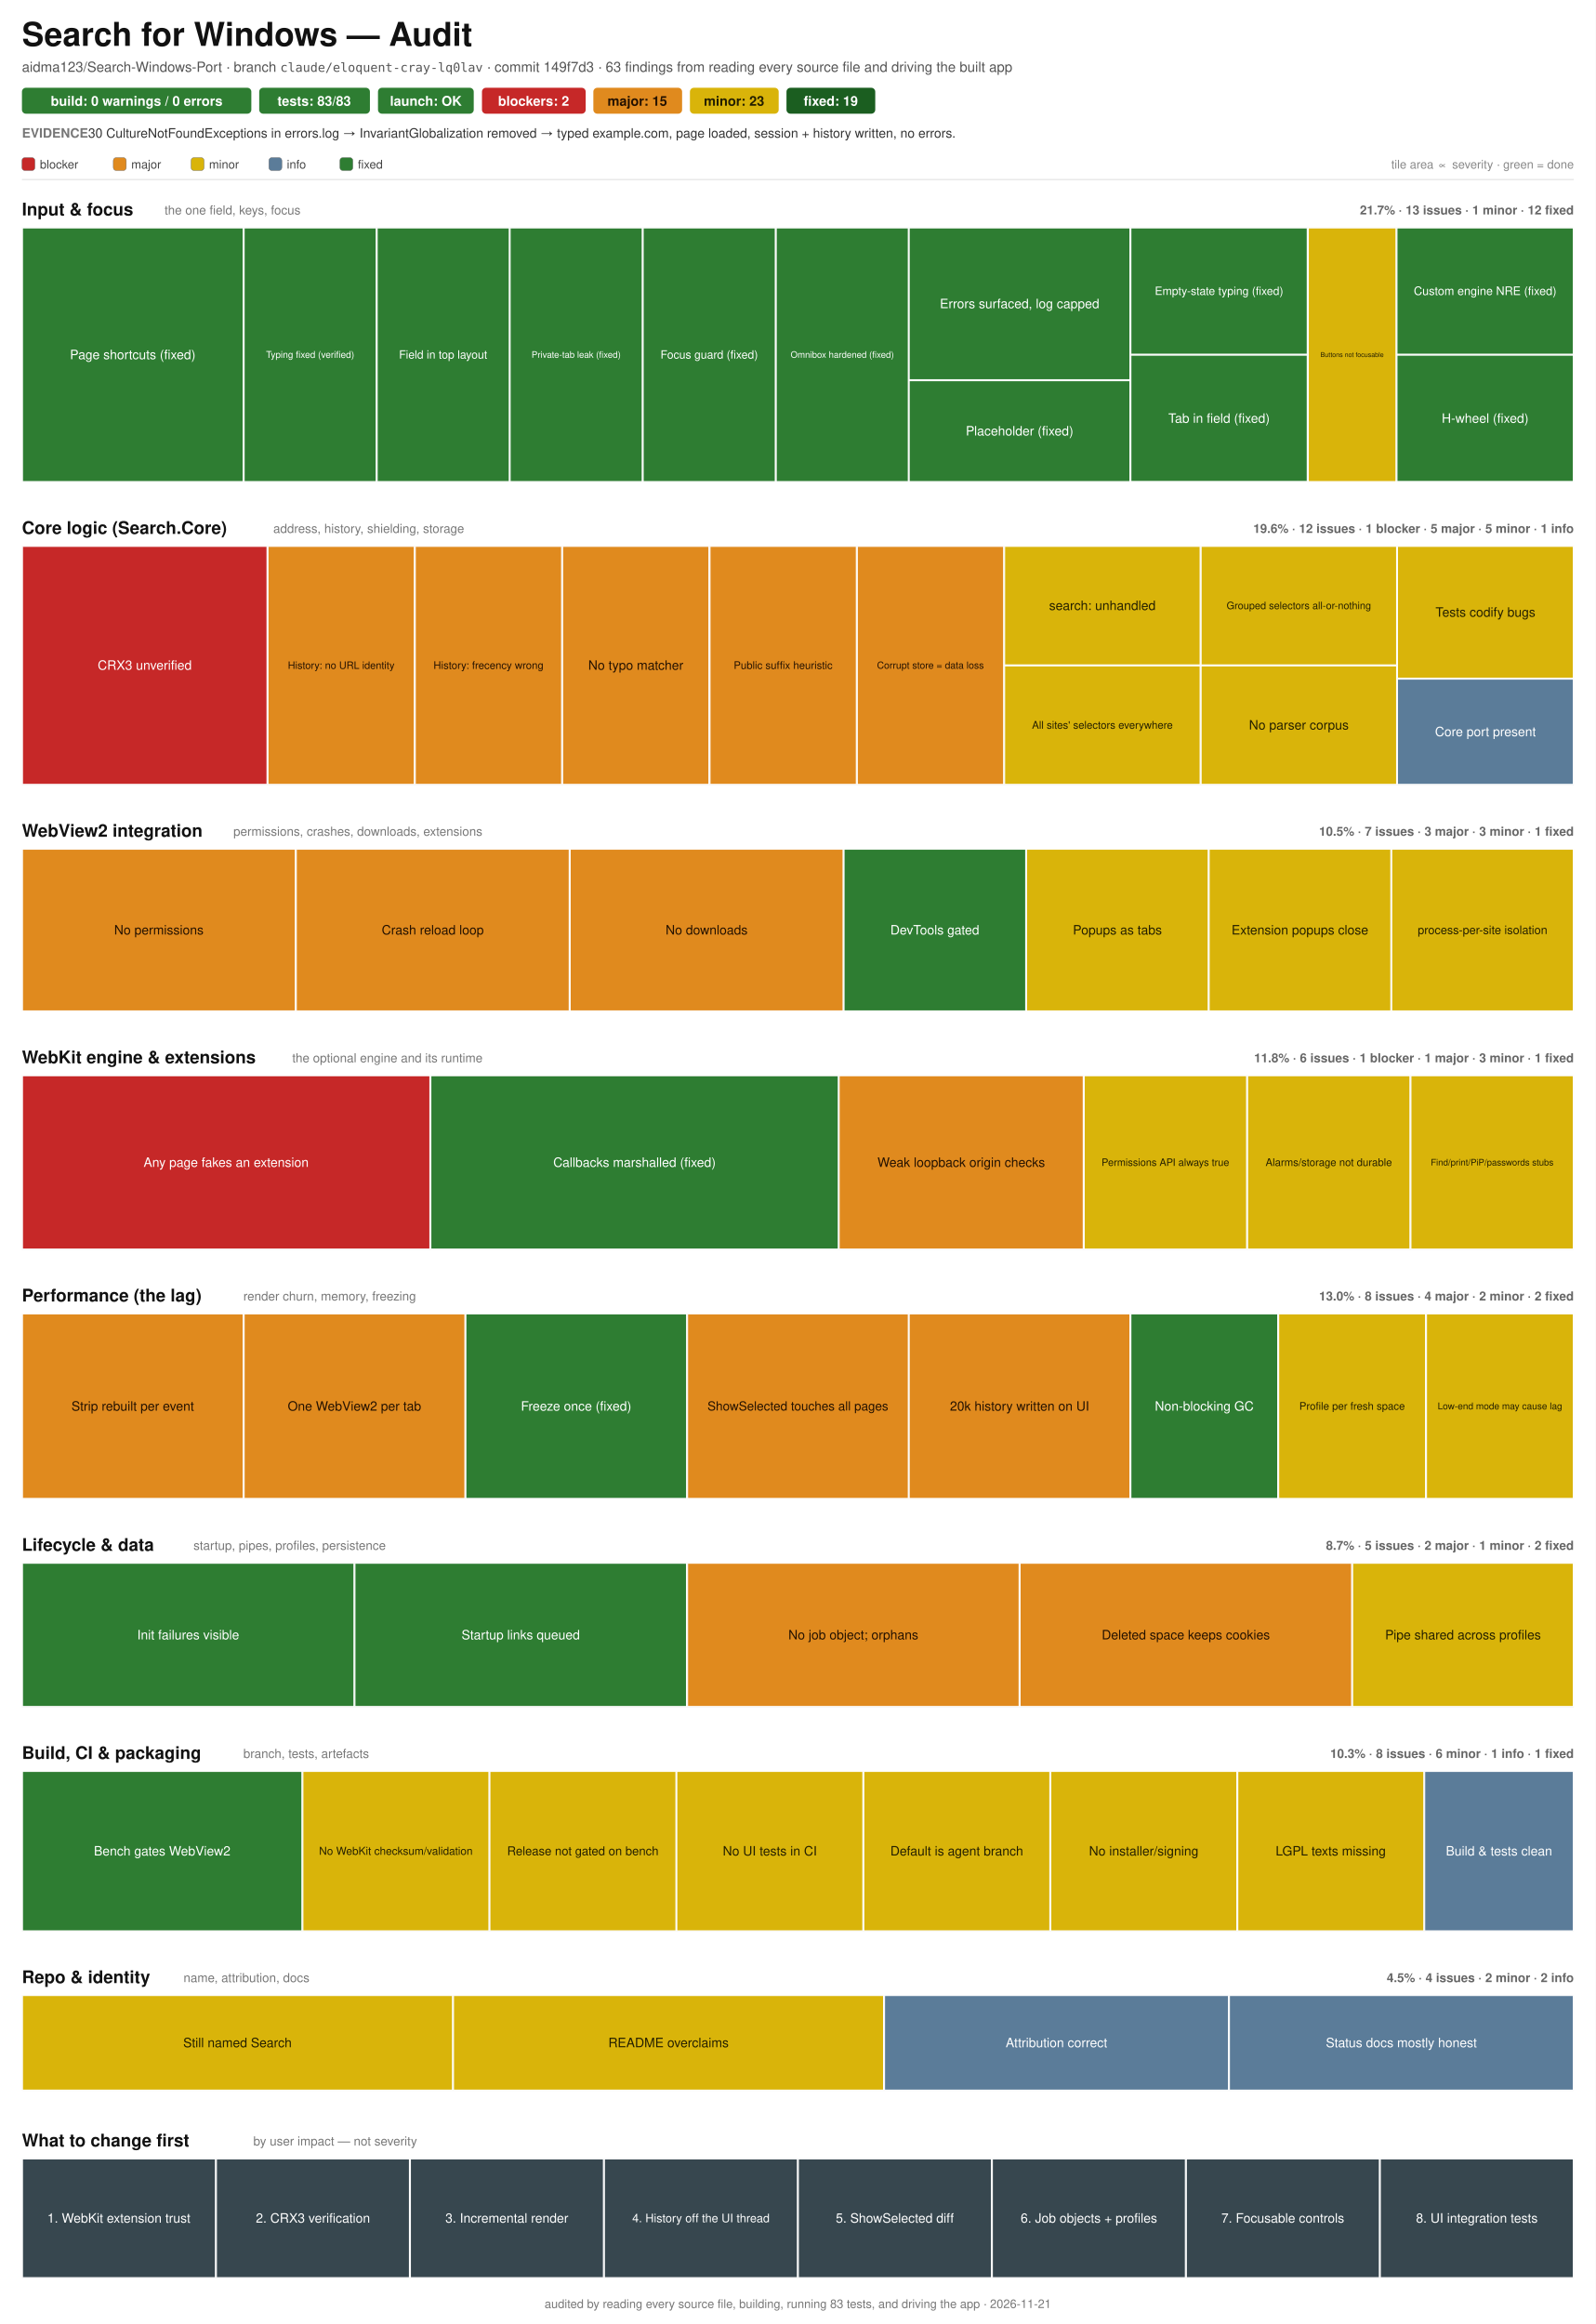
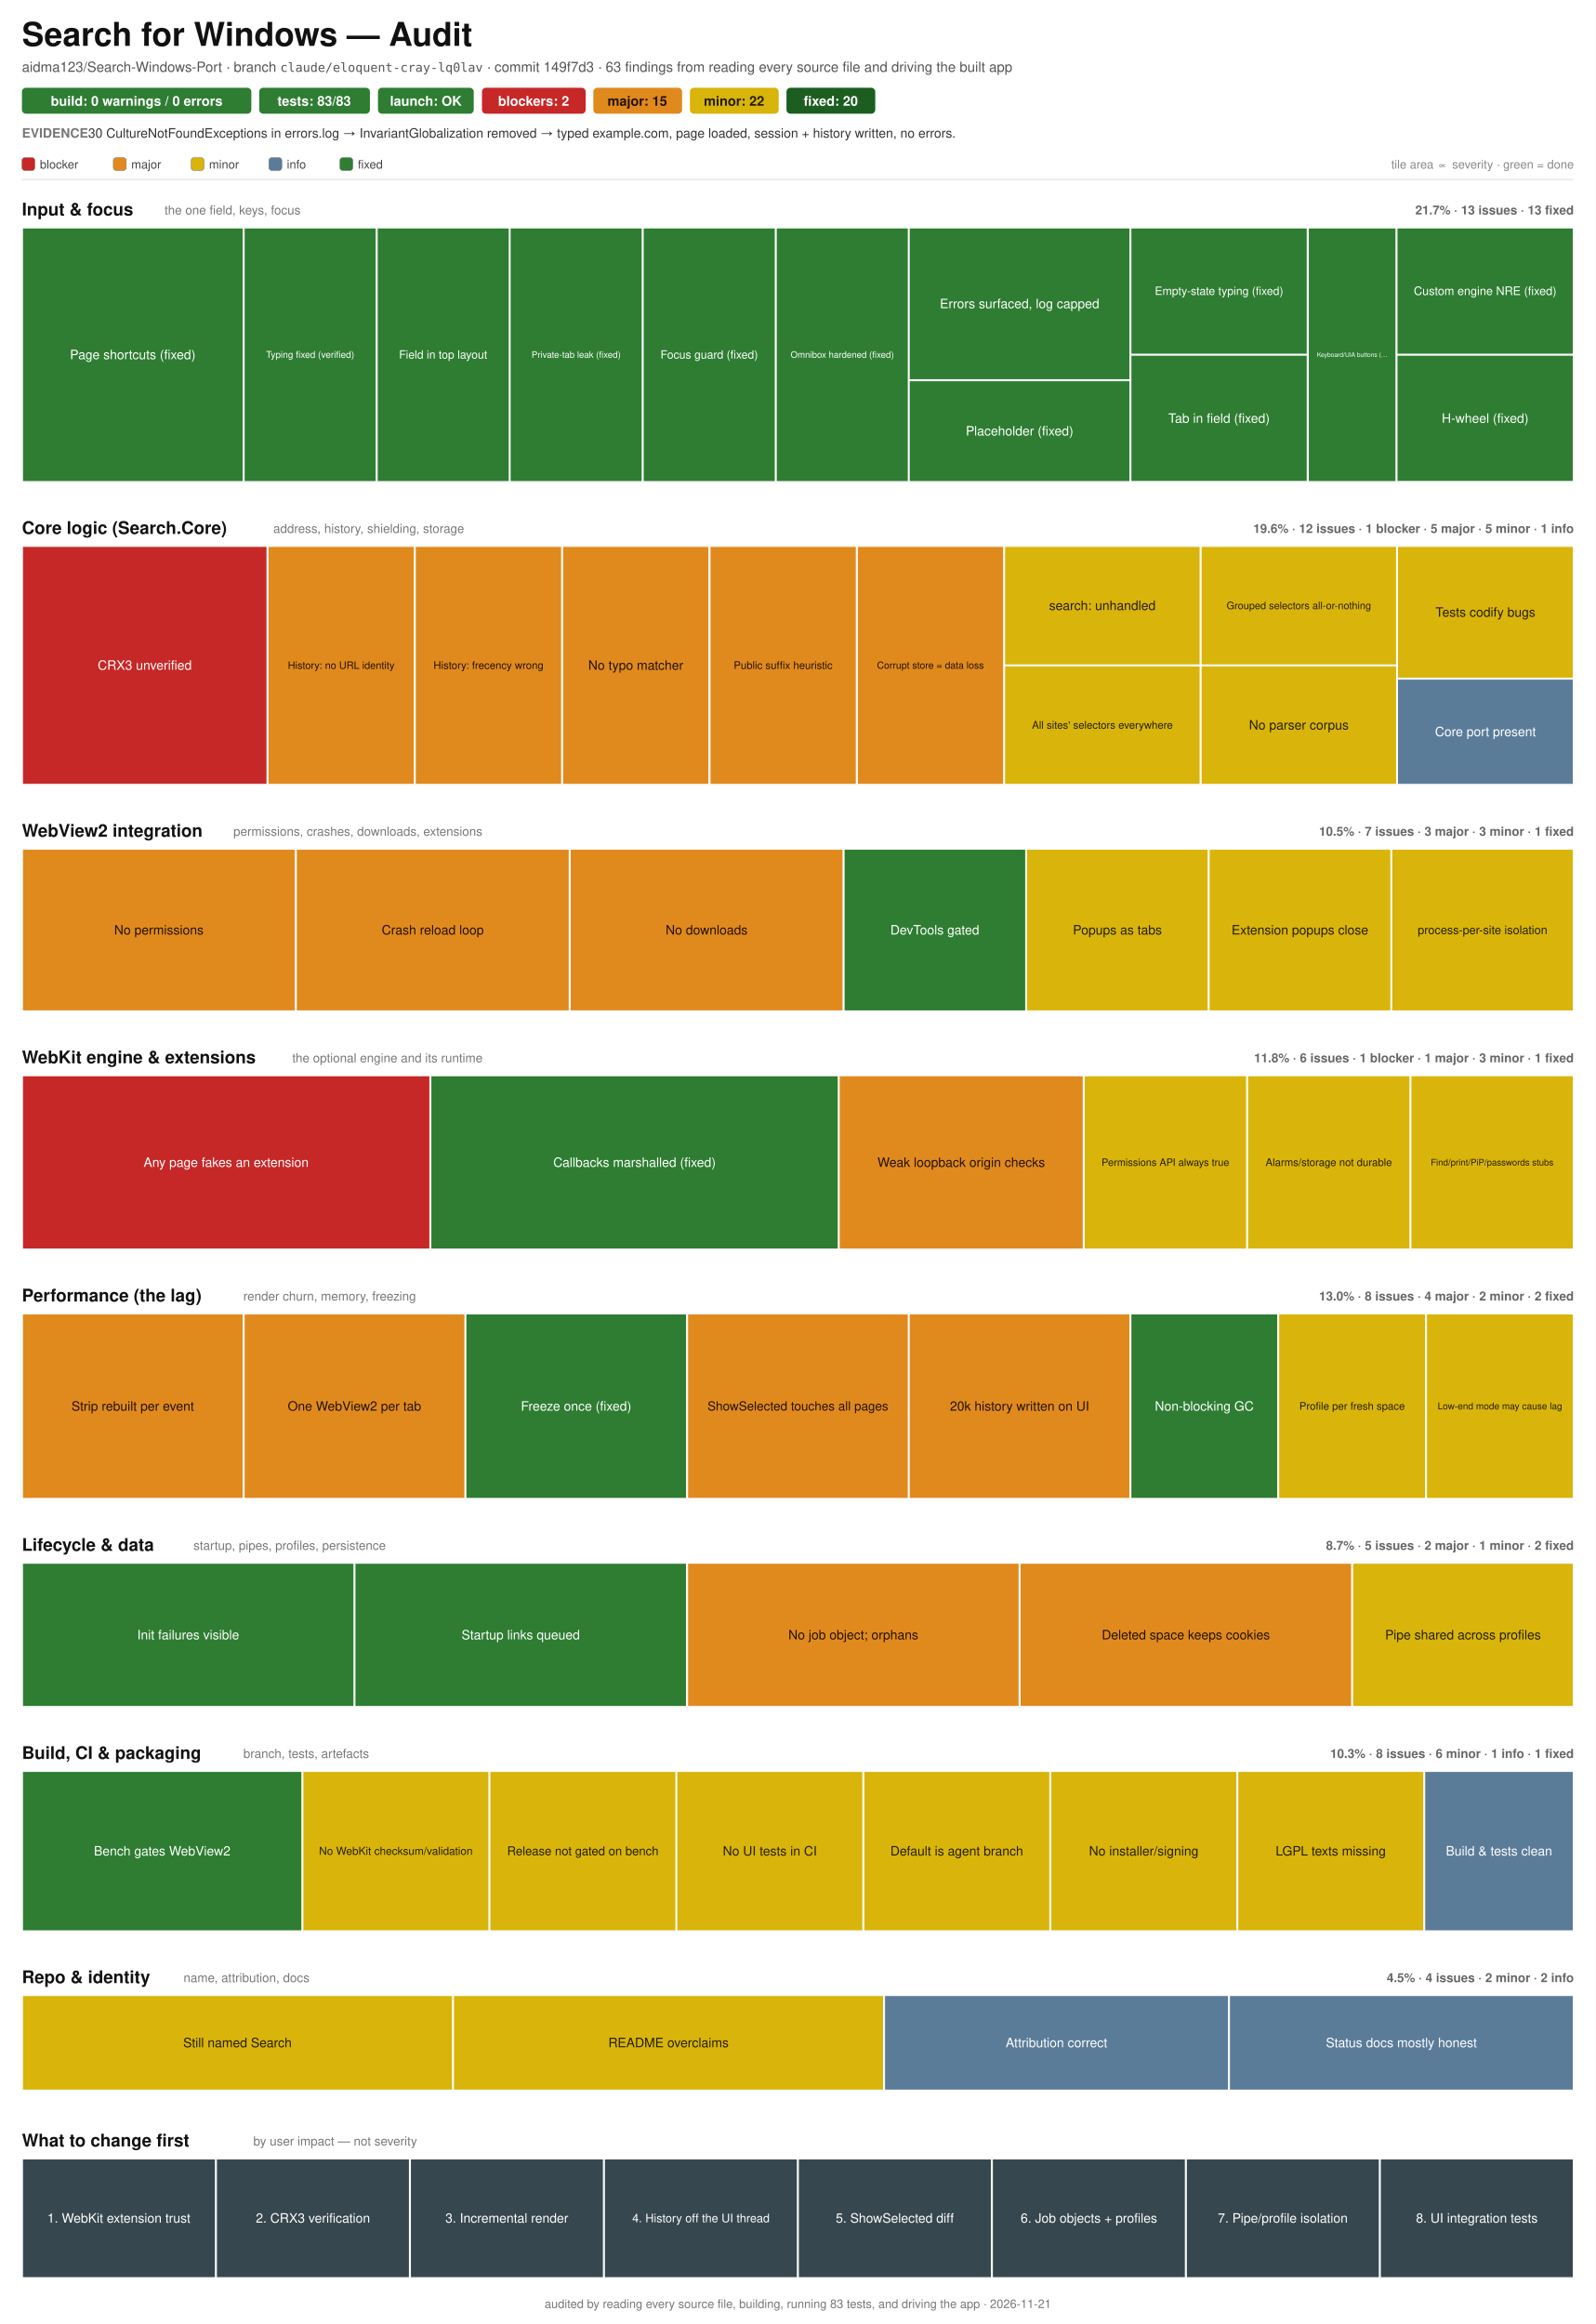
<svg xmlns="http://www.w3.org/2000/svg" width="1600" height="2330" viewBox="0 0 1600 2330" font-family="Segoe UI, Helvetica, Arial, sans-serif">
  <rect width="1600" height="2330" fill="#ffffff" />
  <text x="22" y="46" font-size="33" font-weight="bold" fill="#111">Search for Windows — Audit</text>
  <text x="22" y="72" font-size="14" fill="#555">aidma123/Search-Windows-Port · branch <tspan font-family="Consolas, 'Cascadia Mono', monospace" font-size="12.5">claude/eloquent-cray-lq0lav</tspan> · commit 149f7d3 · 63 findings from reading every source file and driving the built app</text>
  <rect x="22" y="88" width="230" height="26" rx="4" fill="#2e7d32" />
  <text x="137" y="106" font-size="13.5" font-weight="bold" fill="#fff" text-anchor="middle">build: 0 warnings / 0 errors</text>
  <rect x="259.9" y="88" width="111" height="26" rx="4" fill="#2e7d32" />
  <text x="315" y="106" font-size="13.5" font-weight="bold" fill="#fff" text-anchor="middle">tests: 83/83</text>
  <rect x="379.0" y="88" width="96" height="26" rx="4" fill="#2e7d32" />
  <text x="427" y="106" font-size="13.5" font-weight="bold" fill="#fff" text-anchor="middle">launch: OK</text>
  <rect x="483.25" y="88" width="104" height="26" rx="4" fill="#c62828" />
  <text x="535" y="106" font-size="13.5" font-weight="bold" fill="#fff" text-anchor="middle">blockers: 2</text>
  <rect x="594.925" y="88" width="89" height="26" rx="4" fill="#e08a1e" />
  <text x="639" y="106" font-size="13.5" font-weight="bold" fill="#241100" text-anchor="middle">major: 15</text>
  <rect x="691.75" y="88" width="89" height="26" rx="4" fill="#d9b40a" />
-   <text x="736" y="106" font-size="13.5" font-weight="bold" fill="#241f00" text-anchor="middle">minor: 23</text>
+   <text x="736" y="106" font-size="13.5" font-weight="bold" fill="#241f00" text-anchor="middle">minor: 22</text>
  <rect x="788.575" y="88" width="89" height="26" rx="4" fill="#1b5e20" />
-   <text x="833" y="106" font-size="13.5" font-weight="bold" fill="#fff" text-anchor="middle">fixed: 19</text>
+   <text x="833" y="106" font-size="13.5" font-weight="bold" fill="#fff" text-anchor="middle">fixed: 20</text>
  <text x="22" y="138" font-size="13" fill="#333">
    <tspan font-weight="bold" fill="#777">EVIDENCE  </tspan>30 CultureNotFoundExceptions in errors.log → InvariantGlobalization removed → typed example.com, page loaded, session + history written, no errors.</text>
  <rect x="22" y="158" width="13" height="13" rx="3" fill="#c62828" stroke="#666" stroke-width="0.4" />
  <text x="40" y="169" font-size="12" fill="#444">blocker</text>
  <rect x="113.6" y="158" width="13" height="13" rx="3" fill="#e08a1e" stroke="#666" stroke-width="0.4" />
  <text x="131.6" y="169" font-size="12" fill="#444">major</text>
  <rect x="191.6" y="158" width="13" height="13" rx="3" fill="#d9b40a" stroke="#666" stroke-width="0.4" />
  <text x="209.6" y="169" font-size="12" fill="#444">minor</text>
  <rect x="269.6" y="158" width="13" height="13" rx="3" fill="#5b7c99" stroke="#666" stroke-width="0.4" />
  <text x="287.6" y="169" font-size="12" fill="#444">info</text>
  <rect x="340.8" y="158" width="13" height="13" rx="3" fill="#2e7d32" stroke="#666" stroke-width="0.4" />
  <text x="358.8" y="169" font-size="12" fill="#444">fixed</text>
  <text x="1578" y="169" font-size="12" fill="#888" text-anchor="end">tile area ∝ severity · green = done</text>
  <line x1="22" y1="180" x2="1578" y2="180" stroke="#e0e0e0" />
  <text x="22" y="216" font-size="17.5" font-weight="bold" fill="#111">Input &amp; focus</text>
  <text x="165" y="215" font-size="12.5" fill="#777">the one field, keys, focus</text>
-   <text x="1578" y="215" font-size="12.5" font-weight="bold" fill="#666" text-anchor="end">21.7% · 13 issues · 1 minor · 12 fixed</text>
+   <text x="1578" y="215" font-size="12.5" font-weight="bold" fill="#666" text-anchor="end">21.7% · 13 issues · 13 fixed</text>
  <rect x="22" y="228" width="1556" height="255" fill="#efefef" />
  <rect x="22.5" y="228.5" width="221.3" height="254.3" fill="#2e7d32" stroke="#ffffff" stroke-width="1" />
  <text x="133.1" y="360.1" font-size="13.0" fill="#ffffff" text-anchor="middle">Page shortcuts (fixed)</text>
  <rect x="244.8" y="228.5" width="132.4" height="254.3" fill="#2e7d32" stroke="#ffffff" stroke-width="1" />
  <text x="311.0" y="358.8" font-size="9.4" fill="#ffffff" text-anchor="middle">Typing fixed (verified)</text>
  <rect x="378.2" y="228.5" width="132.4" height="254.3" fill="#2e7d32" stroke="#ffffff" stroke-width="1" />
  <text x="444.3" y="359.5" font-size="11.4" fill="#ffffff" text-anchor="middle">Field in top layout</text>
  <rect x="511.5" y="228.5" width="132.4" height="254.3" fill="#2e7d32" stroke="#ffffff" stroke-width="1" />
  <text x="577.7" y="358.7" font-size="9.0" fill="#ffffff" text-anchor="middle">Private-tab leak (fixed)</text>
  <rect x="644.9" y="228.5" width="132.4" height="254.3" fill="#2e7d32" stroke="#ffffff" stroke-width="1" />
  <text x="711.1" y="359.5" font-size="11.4" fill="#ffffff" text-anchor="middle">Focus guard (fixed)</text>
  <rect x="778.3" y="228.5" width="132.4" height="254.3" fill="#2e7d32" stroke="#ffffff" stroke-width="1" />
  <text x="844.5" y="358.7" font-size="9.0" fill="#ffffff" text-anchor="middle">Omnibox hardened (fixed)</text>
  <rect x="911.6" y="228.5" width="221.3" height="152.2" fill="#2e7d32" stroke="#ffffff" stroke-width="1" />
  <text x="1022.3" y="309.0" font-size="13.0" fill="#ffffff" text-anchor="middle">Errors surfaced, log capped</text>
  <rect x="911.6" y="381.7" width="221.3" height="101.1" fill="#2e7d32" stroke="#ffffff" stroke-width="1" />
  <text x="1022.3" y="436.6" font-size="13.0" fill="#ffffff" text-anchor="middle">Placeholder (fixed)</text>
  <rect x="1133.9" y="228.5" width="176.8" height="126.6" fill="#2e7d32" stroke="#ffffff" stroke-width="1" />
  <text x="1222.3" y="295.7" font-size="11.4" fill="#ffffff" text-anchor="middle">Empty-state typing (fixed)</text>
  <rect x="1133.9" y="356.1" width="176.8" height="126.6" fill="#2e7d32" stroke="#ffffff" stroke-width="1" />
  <text x="1222.3" y="423.9" font-size="13.0" fill="#ffffff" text-anchor="middle">Tab in field (fixed)</text>
-   <rect x="1311.8" y="228.5" width="87.9" height="254.3" fill="#d9b40a" stroke="#ffffff" stroke-width="1" />
-   <text x="1355.7" y="357.9" font-size="6.6" fill="#241f00" text-anchor="middle">Buttons not focusable</text>
+   <rect x="1311.8" y="228.5" width="87.9" height="254.3" fill="#2e7d32" stroke="#ffffff" stroke-width="1" />
+   <text x="1355.7" y="357.8" font-size="6.2" fill="#ffffff" text-anchor="middle">Keyboard/UIA buttons (…</text>
  <rect x="1400.7" y="228.5" width="176.8" height="126.6" fill="#2e7d32" stroke="#ffffff" stroke-width="1" />
  <text x="1489.1" y="295.8" font-size="11.8" fill="#ffffff" text-anchor="middle">Custom engine NRE (fixed)</text>
  <rect x="1400.7" y="356.1" width="176.8" height="126.6" fill="#2e7d32" stroke="#ffffff" stroke-width="1" />
  <text x="1489.1" y="423.9" font-size="13.0" fill="#ffffff" text-anchor="middle">H-wheel (fixed)</text>
  <text x="22" y="535.285" font-size="17.5" font-weight="bold" fill="#111">Core logic (Search.Core)</text>
  <text x="274" y="534.285" font-size="12.5" fill="#777">address, history, shielding, storage</text>
  <text x="1578" y="534.285" font-size="12.5" font-weight="bold" fill="#666" text-anchor="end">19.6% · 12 issues · 1 blocker · 5 major · 5 minor · 1 info</text>
  <rect x="22" y="547.285" width="1556" height="240" fill="#efefef" />
  <rect x="22.5" y="547.8" width="245.2" height="238.6" fill="#c62828" stroke="#ffffff" stroke-width="1" />
  <text x="145.1" y="671.5" font-size="13.0" fill="#ffffff" text-anchor="middle">CRX3 unverified</text>
  <rect x="268.7" y="547.8" width="146.7" height="238.6" fill="#e08a1e" stroke="#ffffff" stroke-width="1" />
  <text x="342.1" y="670.6" font-size="10.2" fill="#241100" text-anchor="middle">History: no URL identity</text>
  <rect x="416.4" y="547.8" width="146.7" height="238.6" fill="#e08a1e" stroke="#ffffff" stroke-width="1" />
  <text x="489.8" y="670.7" font-size="10.6" fill="#241100" text-anchor="middle">History: frecency wrong</text>
  <rect x="564.1" y="547.8" width="146.7" height="238.6" fill="#e08a1e" stroke="#ffffff" stroke-width="1" />
  <text x="637.5" y="671.5" font-size="13.0" fill="#241100" text-anchor="middle">No typo matcher</text>
  <rect x="711.9" y="547.8" width="146.7" height="238.6" fill="#e08a1e" stroke="#ffffff" stroke-width="1" />
  <text x="785.2" y="670.7" font-size="10.6" fill="#241100" text-anchor="middle">Public suffix heuristic</text>
  <rect x="859.6" y="547.8" width="146.7" height="238.6" fill="#e08a1e" stroke="#ffffff" stroke-width="1" />
  <text x="932.9" y="670.4" font-size="9.8" fill="#241100" text-anchor="middle">Corrupt store = data loss</text>
  <rect x="1007.3" y="547.8" width="196.0" height="118.8" fill="#d9b40a" stroke="#ffffff" stroke-width="1" />
  <text x="1105.3" y="611.6" font-size="13.0" fill="#241f00" text-anchor="middle">search: unhandled</text>
  <rect x="1007.3" y="667.6" width="196.0" height="118.8" fill="#d9b40a" stroke="#ffffff" stroke-width="1" />
  <text x="1105.3" y="730.6" font-size="10.6" fill="#241f00" text-anchor="middle">All sites' selectors everywhere</text>
  <rect x="1204.3" y="547.8" width="196.0" height="118.8" fill="#d9b40a" stroke="#ffffff" stroke-width="1" />
  <text x="1302.3" y="610.7" font-size="10.2" fill="#241f00" text-anchor="middle">Grouped selectors all-or-nothing</text>
  <rect x="1204.3" y="667.6" width="196.0" height="118.8" fill="#d9b40a" stroke="#ffffff" stroke-width="1" />
  <text x="1302.3" y="731.4" font-size="13.0" fill="#241f00" text-anchor="middle">No parser corpus</text>
  <rect x="1401.2" y="547.8" width="176.3" height="132.1" fill="#d9b40a" stroke="#ffffff" stroke-width="1" />
  <text x="1489.4" y="618.3" font-size="13.0" fill="#241f00" text-anchor="middle">Tests codify bugs</text>
  <rect x="1401.2" y="680.9" width="176.3" height="105.5" fill="#5b7c99" stroke="#ffffff" stroke-width="1" />
  <text x="1489.4" y="738.1" font-size="13.0" fill="#ffffff" text-anchor="middle">Core port present</text>
  <text x="22" y="838.896" font-size="17.5" font-weight="bold" fill="#111">WebView2 integration</text>
  <text x="234" y="837.896" font-size="12.5" fill="#777">permissions, crashes, downloads, extensions</text>
  <text x="1578" y="837.896" font-size="12.5" font-weight="bold" fill="#666" text-anchor="end">10.5% · 7 issues · 3 major · 3 minor · 1 fixed</text>
  <rect x="22" y="850.896" width="1556" height="163" fill="#efefef" />
  <rect x="22.5" y="851.4" width="273.6" height="162.1" fill="#e08a1e" stroke="#ffffff" stroke-width="1" />
  <text x="159.3" y="936.9" font-size="13.0" fill="#241100" text-anchor="middle">No permissions</text>
  <rect x="297.1" y="851.4" width="273.6" height="162.1" fill="#e08a1e" stroke="#ffffff" stroke-width="1" />
  <text x="433.9" y="936.9" font-size="13.0" fill="#241100" text-anchor="middle">Crash reload loop</text>
  <rect x="571.7" y="851.4" width="273.6" height="162.1" fill="#e08a1e" stroke="#ffffff" stroke-width="1" />
  <text x="708.5" y="936.9" font-size="13.0" fill="#241100" text-anchor="middle">No downloads</text>
  <rect x="846.3" y="851.4" width="182.1" height="162.1" fill="#2e7d32" stroke="#ffffff" stroke-width="1" />
  <text x="937.3" y="936.9" font-size="13.0" fill="#ffffff" text-anchor="middle">DevTools gated</text>
  <rect x="1029.3" y="851.4" width="182.1" height="162.1" fill="#d9b40a" stroke="#ffffff" stroke-width="1" />
  <text x="1120.4" y="936.9" font-size="13.0" fill="#241f00" text-anchor="middle">Popups as tabs</text>
  <rect x="1212.4" y="851.4" width="182.1" height="162.1" fill="#d9b40a" stroke="#ffffff" stroke-width="1" />
  <text x="1303.4" y="936.9" font-size="13.0" fill="#241f00" text-anchor="middle">Extension popups close</text>
  <rect x="1395.4" y="851.4" width="182.1" height="162.1" fill="#d9b40a" stroke="#ffffff" stroke-width="1" />
  <text x="1486.5" y="936.5" font-size="11.8" fill="#241f00" text-anchor="middle">process-per-site isolation</text>
  <text x="22" y="1066.044" font-size="17.5" font-weight="bold" fill="#111">WebKit engine &amp; extensions</text>
  <text x="293" y="1065.044" font-size="12.5" fill="#777">the optional engine and its runtime</text>
  <text x="1578" y="1065.044" font-size="12.5" font-weight="bold" fill="#666" text-anchor="end">11.8% · 6 issues · 1 blocker · 1 major · 3 minor · 1 fixed</text>
  <rect x="22" y="1078.044" width="1556" height="175" fill="#efefef" />
  <rect x="22.5" y="1078.5" width="408.5" height="173.8" fill="#c62828" stroke="#ffffff" stroke-width="1" />
  <text x="226.7" y="1169.9" font-size="13.0" fill="#ffffff" text-anchor="middle">Any page fakes an extension</text>
  <rect x="432.0" y="1078.5" width="408.5" height="173.8" fill="#2e7d32" stroke="#ffffff" stroke-width="1" />
  <text x="636.2" y="1169.9" font-size="13.0" fill="#ffffff" text-anchor="middle">Callbacks marshalled (fixed)</text>
  <rect x="841.4" y="1078.5" width="244.7" height="173.8" fill="#e08a1e" stroke="#ffffff" stroke-width="1" />
  <text x="963.8" y="1169.9" font-size="13.0" fill="#241100" text-anchor="middle">Weak loopback origin checks</text>
  <rect x="1087.1" y="1078.5" width="162.8" height="173.8" fill="#d9b40a" stroke="#ffffff" stroke-width="1" />
  <text x="1168.5" y="1168.9" font-size="10.2" fill="#241f00" text-anchor="middle">Permissions API always true</text>
  <rect x="1250.9" y="1078.5" width="162.8" height="173.8" fill="#d9b40a" stroke="#ffffff" stroke-width="1" />
  <text x="1332.3" y="1169.0" font-size="10.6" fill="#241f00" text-anchor="middle">Alarms/storage not durable</text>
  <rect x="1414.7" y="1078.5" width="162.8" height="173.8" fill="#d9b40a" stroke="#ffffff" stroke-width="1" />
  <text x="1496.1" y="1168.5" font-size="9.0" fill="#241f00" text-anchor="middle">Find/print/PiP/passwords stubs</text>
  <text x="22" y="1304.839" font-size="17.5" font-weight="bold" fill="#111">Performance (the lag)</text>
  <text x="244" y="1303.839" font-size="12.5" fill="#777">render churn, memory, freezing</text>
  <text x="1578" y="1303.839" font-size="12.5" font-weight="bold" fill="#666" text-anchor="end">13.0% · 8 issues · 4 major · 2 minor · 2 fixed</text>
  <rect x="22" y="1316.839" width="1556" height="186" fill="#efefef" />
  <rect x="22.5" y="1317.3" width="221.3" height="185.0" fill="#e08a1e" stroke="#ffffff" stroke-width="1" />
  <text x="133.1" y="1414.3" font-size="13.0" fill="#241100" text-anchor="middle">Strip rebuilt per event</text>
  <rect x="244.8" y="1317.3" width="221.3" height="185.0" fill="#e08a1e" stroke="#ffffff" stroke-width="1" />
  <text x="355.4" y="1414.3" font-size="13.0" fill="#241100" text-anchor="middle">One WebView2 per tab</text>
  <rect x="467.1" y="1317.3" width="221.3" height="185.0" fill="#2e7d32" stroke="#ffffff" stroke-width="1" />
  <text x="577.7" y="1414.3" font-size="13.0" fill="#ffffff" text-anchor="middle">Freeze once (fixed)</text>
  <rect x="689.4" y="1317.3" width="221.3" height="185.0" fill="#e08a1e" stroke="#ffffff" stroke-width="1" />
  <text x="800.0" y="1414.1" font-size="12.6" fill="#241100" text-anchor="middle">ShowSelected touches all pages</text>
  <rect x="911.6" y="1317.3" width="221.3" height="185.0" fill="#e08a1e" stroke="#ffffff" stroke-width="1" />
  <text x="1022.3" y="1414.3" font-size="13.0" fill="#241100" text-anchor="middle">20k history written on UI</text>
  <rect x="1133.9" y="1317.3" width="147.2" height="185.0" fill="#2e7d32" stroke="#ffffff" stroke-width="1" />
  <text x="1207.5" y="1414.3" font-size="13.0" fill="#ffffff" text-anchor="middle">Non-blocking GC</text>
  <rect x="1282.1" y="1317.3" width="147.2" height="185.0" fill="#d9b40a" stroke="#ffffff" stroke-width="1" />
  <text x="1355.7" y="1413.4" font-size="10.6" fill="#241f00" text-anchor="middle">Profile per fresh space</text>
  <rect x="1430.3" y="1317.3" width="147.2" height="185.0" fill="#d9b40a" stroke="#ffffff" stroke-width="1" />
  <text x="1503.9" y="1413.0" font-size="9.4" fill="#241f00" text-anchor="middle">Low-end mode may cause lag</text>
  <text x="22" y="1554.825" font-size="17.5" font-weight="bold" fill="#111">Lifecycle &amp; data</text>
  <text x="194" y="1553.825" font-size="12.5" fill="#777">startup, pipes, profiles, persistence</text>
  <text x="1578" y="1553.825" font-size="12.5" font-weight="bold" fill="#666" text-anchor="end">8.7% · 5 issues · 2 major · 1 minor · 2 fixed</text>
  <rect x="22" y="1566.825" width="1556" height="145" fill="#efefef" />
  <rect x="22.5" y="1567.3" width="332.4" height="143.6" fill="#2e7d32" stroke="#ffffff" stroke-width="1" />
  <text x="188.7" y="1643.6" font-size="13.0" fill="#ffffff" text-anchor="middle">Init failures visible</text>
  <rect x="355.9" y="1567.3" width="332.4" height="143.6" fill="#2e7d32" stroke="#ffffff" stroke-width="1" />
  <text x="522.1" y="1643.6" font-size="13.0" fill="#ffffff" text-anchor="middle">Startup links queued</text>
  <rect x="689.4" y="1567.3" width="332.4" height="143.6" fill="#e08a1e" stroke="#ffffff" stroke-width="1" />
  <text x="855.6" y="1643.6" font-size="13.0" fill="#241100" text-anchor="middle">No job object; orphans</text>
  <rect x="1022.8" y="1567.3" width="332.4" height="143.6" fill="#e08a1e" stroke="#ffffff" stroke-width="1" />
  <text x="1189.0" y="1643.6" font-size="13.0" fill="#241100" text-anchor="middle">Deleted space keeps cookies</text>
  <rect x="1356.2" y="1567.3" width="221.3" height="143.6" fill="#d9b40a" stroke="#ffffff" stroke-width="1" />
  <text x="1466.9" y="1643.6" font-size="13.0" fill="#241f00" text-anchor="middle">Pipe shared across profiles</text>
  <text x="22" y="1763.469" font-size="17.5" font-weight="bold" fill="#111">Build, CI &amp; packaging</text>
  <text x="244" y="1762.469" font-size="12.5" fill="#777">branch, tests, artefacts</text>
  <text x="1578" y="1762.469" font-size="12.5" font-weight="bold" fill="#666" text-anchor="end">10.3% · 8 issues · 6 minor · 1 info · 1 fixed</text>
  <rect x="22" y="1775.469" width="1556" height="161" fill="#efefef" />
  <rect x="22.5" y="1776.0" width="280.2" height="159.8" fill="#2e7d32" stroke="#ffffff" stroke-width="1" />
  <text x="162.6" y="1860.3" font-size="13.0" fill="#ffffff" text-anchor="middle">Bench gates WebView2</text>
  <rect x="303.7" y="1776.0" width="186.5" height="159.8" fill="#d9b40a" stroke="#ffffff" stroke-width="1" />
  <text x="396.9" y="1859.6" font-size="11.0" fill="#241f00" text-anchor="middle">No WebKit checksum/validation</text>
  <rect x="491.2" y="1776.0" width="186.5" height="159.8" fill="#d9b40a" stroke="#ffffff" stroke-width="1" />
  <text x="584.4" y="1860.0" font-size="12.2" fill="#241f00" text-anchor="middle">Release not gated on bench</text>
  <rect x="678.6" y="1776.0" width="186.5" height="159.8" fill="#d9b40a" stroke="#ffffff" stroke-width="1" />
  <text x="771.9" y="1860.3" font-size="13.0" fill="#241f00" text-anchor="middle">No UI tests in CI</text>
  <rect x="866.1" y="1776.0" width="186.5" height="159.8" fill="#d9b40a" stroke="#ffffff" stroke-width="1" />
  <text x="959.3" y="1860.3" font-size="13.0" fill="#241f00" text-anchor="middle">Default is agent branch</text>
  <rect x="1053.6" y="1776.0" width="186.5" height="159.8" fill="#d9b40a" stroke="#ffffff" stroke-width="1" />
  <text x="1146.8" y="1860.3" font-size="13.0" fill="#241f00" text-anchor="middle">No installer/signing</text>
  <rect x="1241.1" y="1776.0" width="186.5" height="159.8" fill="#d9b40a" stroke="#ffffff" stroke-width="1" />
  <text x="1334.3" y="1860.3" font-size="13.0" fill="#241f00" text-anchor="middle">LGPL texts missing</text>
  <rect x="1428.5" y="1776.0" width="149.0" height="159.8" fill="#5b7c99" stroke="#ffffff" stroke-width="1" />
  <text x="1503.0" y="1860.3" font-size="13.0" fill="#ffffff" text-anchor="middle">Build &amp; tests clean</text>
  <text x="22" y="1988.226" font-size="17.5" font-weight="bold" fill="#111">Repo &amp; identity</text>
  <text x="184" y="1987.226" font-size="12.5" fill="#777">name, attribution, docs</text>
  <text x="1578" y="1987.226" font-size="12.5" font-weight="bold" fill="#666" text-anchor="end">4.5% · 4 issues · 2 minor · 2 info</text>
  <rect x="22" y="2000.226" width="1556" height="96" fill="#efefef" />
  <rect x="22.5" y="2000.7" width="431.2" height="94.8" fill="#d9b40a" stroke="#ffffff" stroke-width="1" />
  <text x="238.1" y="2052.5" font-size="13.0" fill="#241f00" text-anchor="middle">Still named Search</text>
  <rect x="454.7" y="2000.7" width="431.2" height="94.8" fill="#d9b40a" stroke="#ffffff" stroke-width="1" />
  <text x="670.3" y="2052.5" font-size="13.0" fill="#241f00" text-anchor="middle">README overclaims</text>
  <rect x="886.9" y="2000.7" width="344.8" height="94.8" fill="#5b7c99" stroke="#ffffff" stroke-width="1" />
  <text x="1059.3" y="2052.5" font-size="13.0" fill="#ffffff" text-anchor="middle">Attribution correct</text>
  <rect x="1232.7" y="2000.7" width="344.8" height="94.8" fill="#5b7c99" stroke="#ffffff" stroke-width="1" />
  <text x="1405.1" y="2052.5" font-size="13.0" fill="#ffffff" text-anchor="middle">Status docs mostly honest</text>
  <text x="22" y="2152.0" font-size="17.5" font-weight="bold" fill="#111">What to change first</text>
  <text x="254" y="2151.0" font-size="12.5" fill="#777">by user impact — not severity</text>
  <rect x="22" y="2164.0" width="1556" height="120" fill="#ececec" />
  <rect x="22.5" y="2164.5" width="193.5" height="119.0" fill="#37474f" stroke="#ffffff" stroke-width="1" />
  <text x="119.2" y="2228.4" font-size="13.0" fill="#ffffff" text-anchor="middle">1. WebKit extension trust</text>
  <rect x="217.0" y="2164.5" width="193.5" height="119.0" fill="#37474f" stroke="#ffffff" stroke-width="1" />
  <text x="313.8" y="2228.4" font-size="13.0" fill="#ffffff" text-anchor="middle">2. CRX3 verification</text>
  <rect x="411.5" y="2164.5" width="193.5" height="119.0" fill="#37474f" stroke="#ffffff" stroke-width="1" />
  <text x="508.2" y="2228.4" font-size="13.0" fill="#ffffff" text-anchor="middle">3. Incremental render</text>
  <rect x="606.0" y="2164.5" width="193.5" height="119.0" fill="#37474f" stroke="#ffffff" stroke-width="1" />
  <text x="702.8" y="2228.0" font-size="11.8" fill="#ffffff" text-anchor="middle">4. History off the UI thread</text>
  <rect x="800.5" y="2164.5" width="193.5" height="119.0" fill="#37474f" stroke="#ffffff" stroke-width="1" />
  <text x="897.2" y="2228.4" font-size="13.0" fill="#ffffff" text-anchor="middle">5. ShowSelected diff</text>
  <rect x="995.0" y="2164.5" width="193.5" height="119.0" fill="#37474f" stroke="#ffffff" stroke-width="1" />
  <text x="1091.8" y="2228.4" font-size="13.0" fill="#ffffff" text-anchor="middle">6. Job objects + profiles</text>
  <rect x="1189.5" y="2164.5" width="193.5" height="119.0" fill="#37474f" stroke="#ffffff" stroke-width="1" />
-   <text x="1286.2" y="2228.4" font-size="13.0" fill="#ffffff" text-anchor="middle">7. Focusable controls</text>
+   <text x="1286.2" y="2228.4" font-size="13.0" fill="#ffffff" text-anchor="middle">7. Pipe/profile isolation</text>
  <rect x="1384.0" y="2164.5" width="193.5" height="119.0" fill="#37474f" stroke="#ffffff" stroke-width="1" />
  <text x="1480.8" y="2228.4" font-size="13.0" fill="#ffffff" text-anchor="middle">8. UI integration tests</text>
  <text x="800.0" y="2314" font-size="12" fill="#777" text-anchor="middle">audited by reading every source file, building, running 83 tests, and driving the app · 2026-11-21</text>
</svg>
